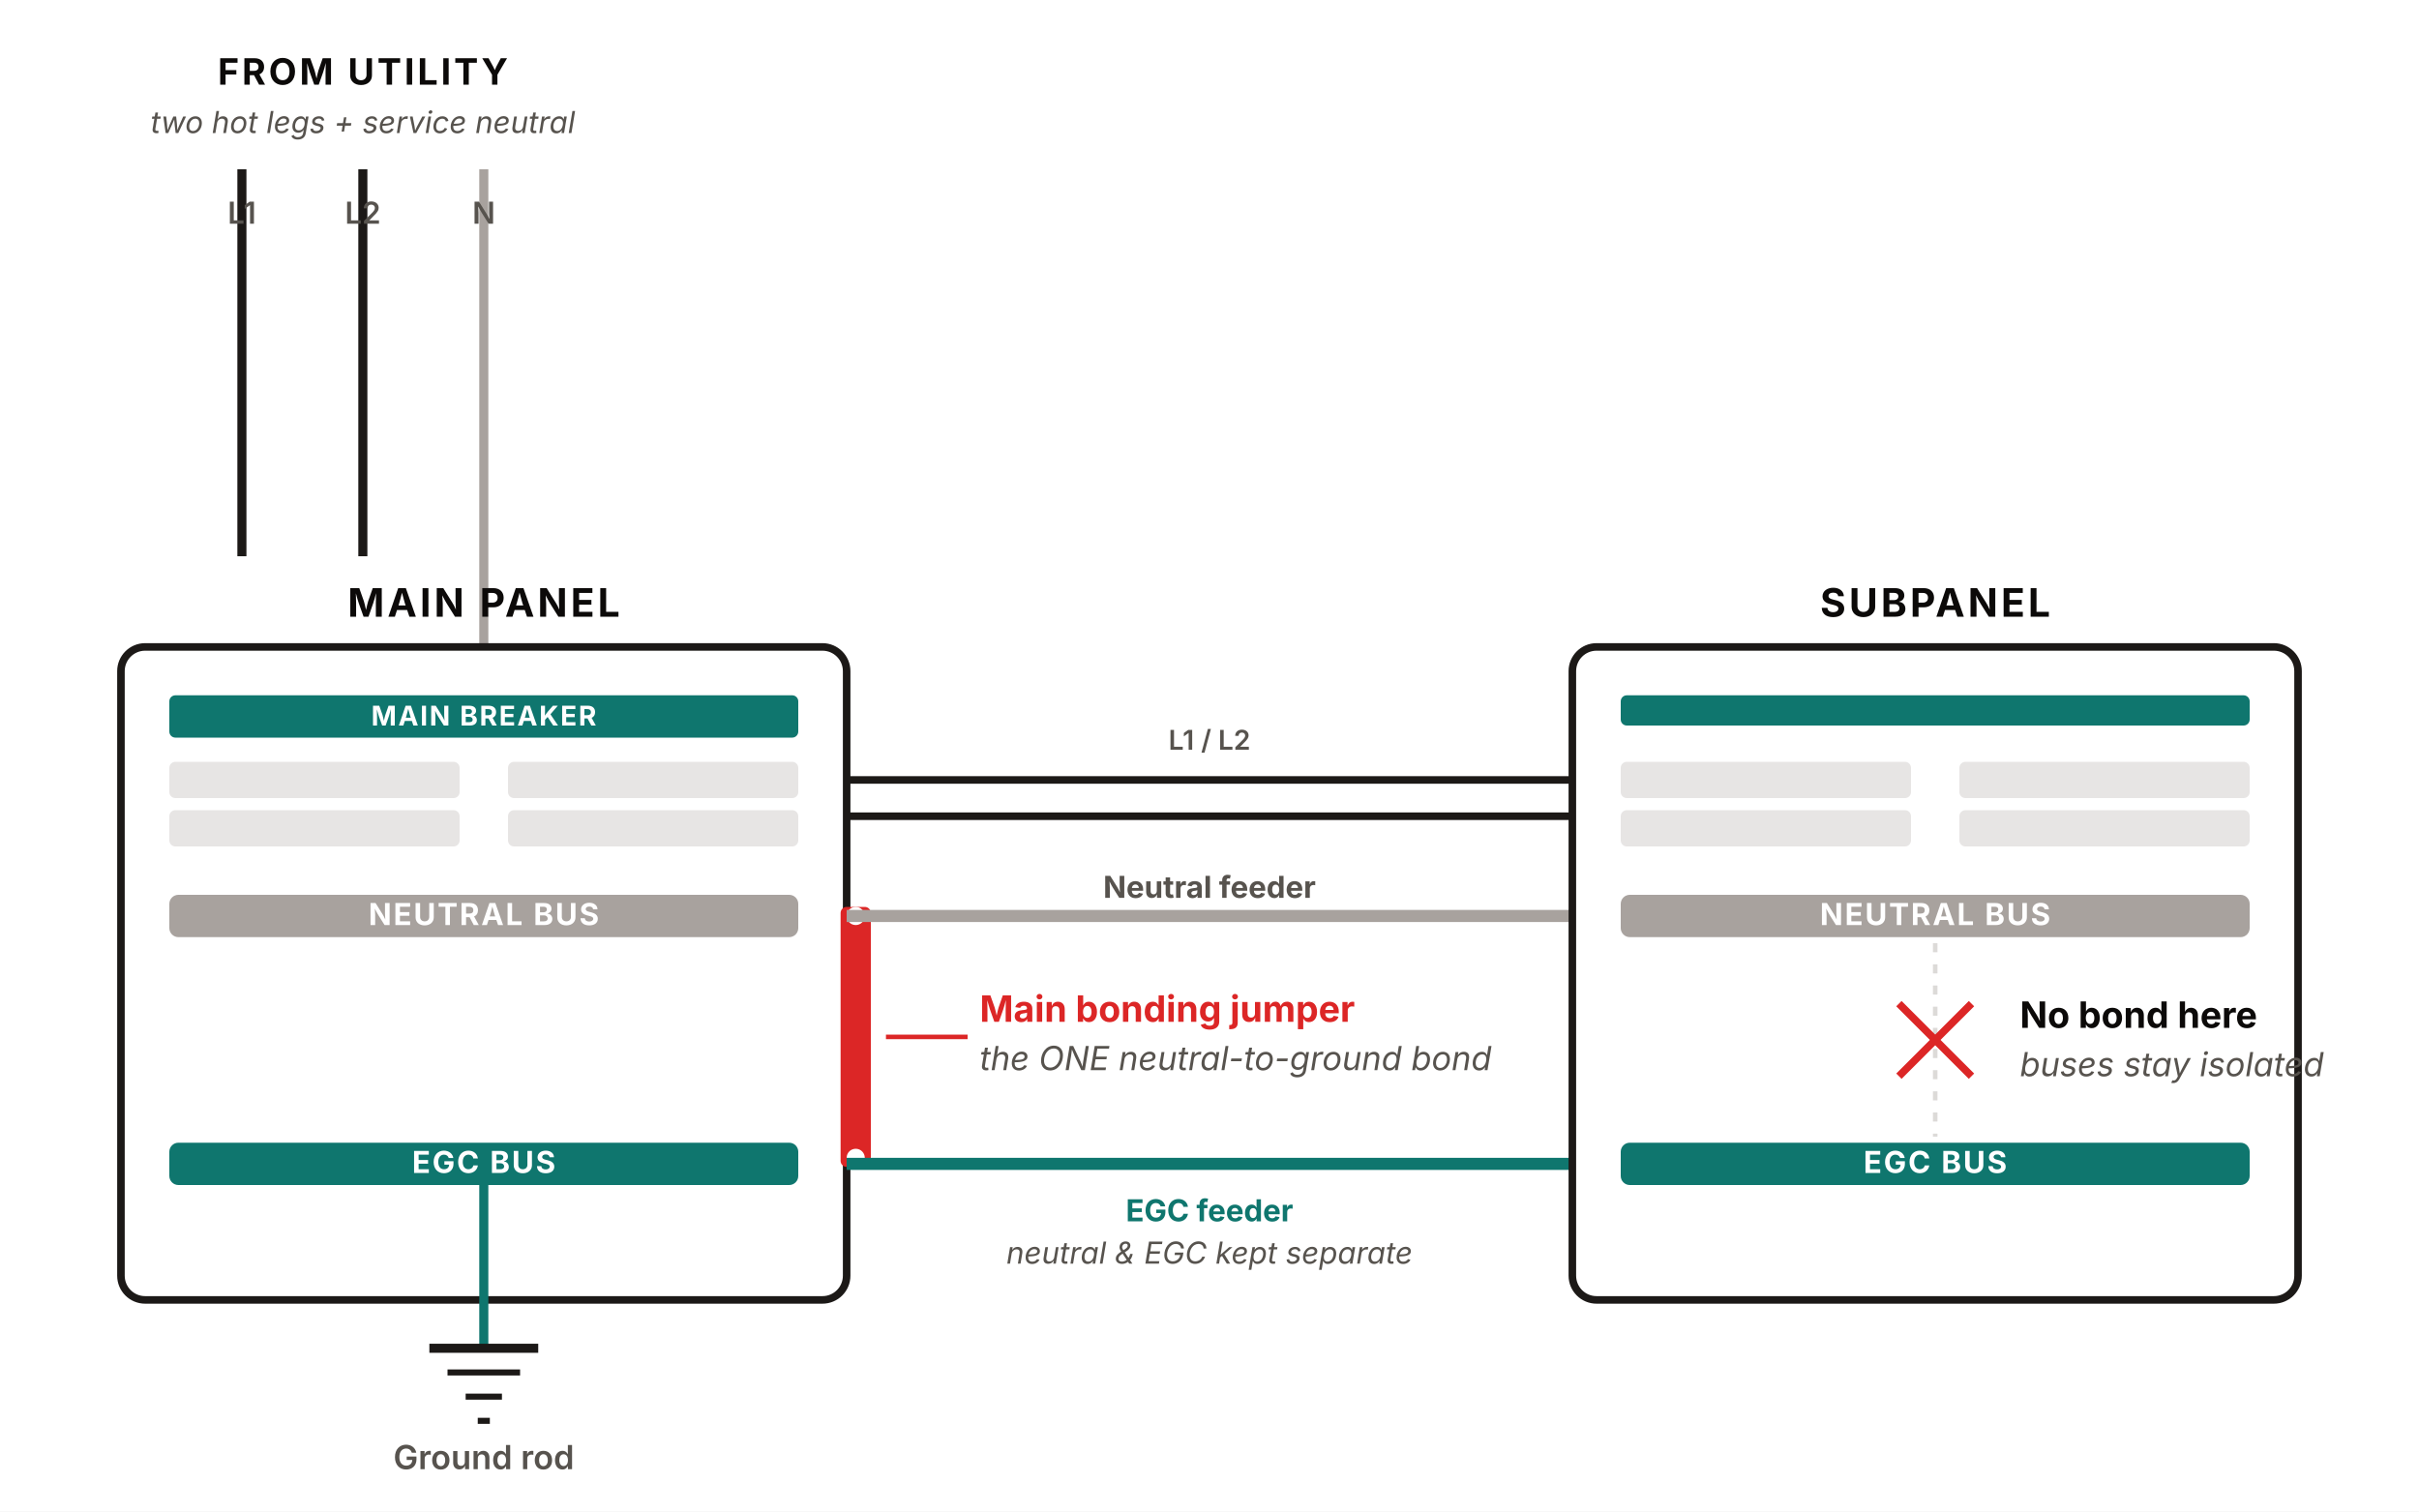
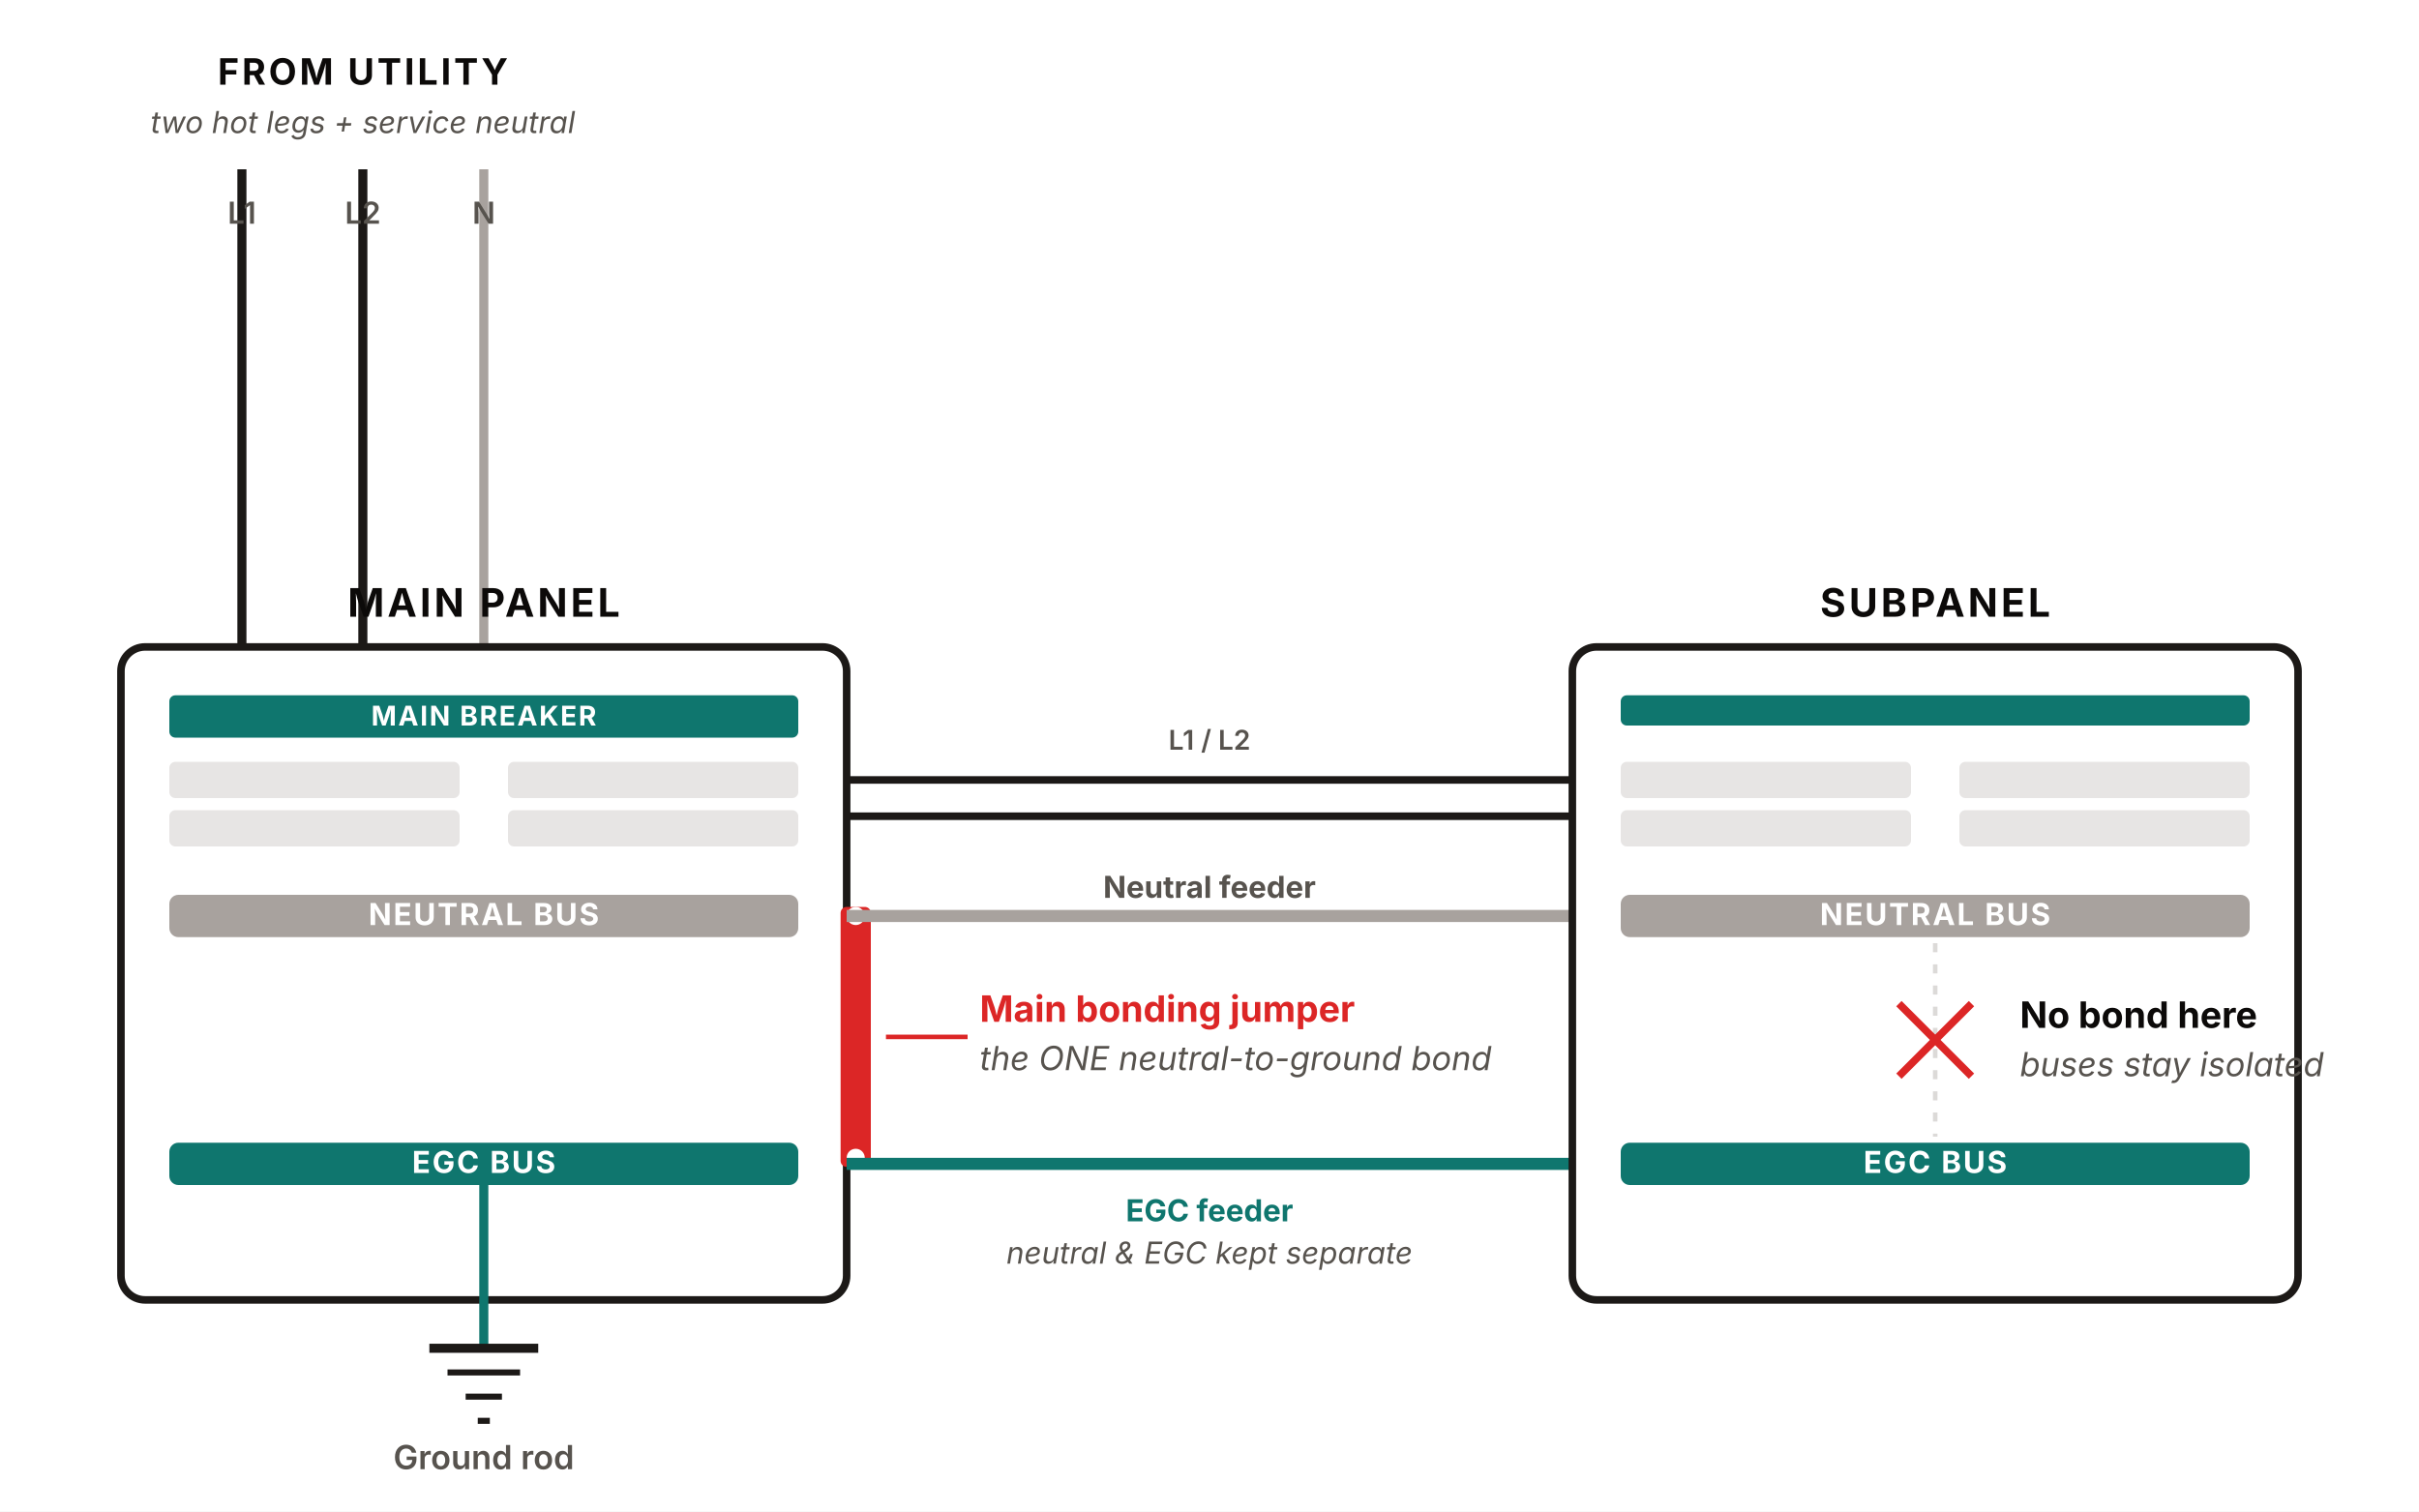
<svg xmlns="http://www.w3.org/2000/svg" viewBox="0 0 800 500" fill="none" font-family="system-ui, -apple-system, Segoe UI, sans-serif">
  <rect width="800" height="500" fill="#FFFFFF" />
  <text x="120" y="28" text-anchor="middle" font-size="12" fill="#0C0A09" font-weight="700" letter-spacing="0.08em">FROM UTILITY</text>
  <text x="120" y="44" text-anchor="middle" font-size="10" fill="#57534E" font-style="italic">two hot legs + service neutral</text>
-   <line x1="80" y1="56" x2="80" y2="184" stroke="#1C1917" stroke-width="3" />
+   <line x1="80" y1="56" x2="80" y2="230" stroke="#1C1917" stroke-width="3" />
  <text x="80" y="74" text-anchor="middle" font-size="10" fill="#57534E" font-weight="600">L1</text>
-   <line x1="120" y1="56" x2="120" y2="184" stroke="#1C1917" stroke-width="3" />
+   <line x1="120" y1="56" x2="120" y2="230" stroke="#1C1917" stroke-width="3" />
  <text x="120" y="74" text-anchor="middle" font-size="10" fill="#57534E" font-weight="600">L2</text>
  <line x1="160" y1="56" x2="160" y2="298" stroke="#A8A29E" stroke-width="3" />
  <text x="160" y="74" text-anchor="middle" font-size="10" fill="#57534E" font-weight="600">N</text>
  <text x="160" y="204" text-anchor="middle" font-size="13" fill="#0C0A09" font-weight="700" letter-spacing="0.08em">MAIN PANEL</text>
  <rect x="40" y="214" width="240" height="216" rx="8" fill="#FFFFFF" stroke="#1C1917" stroke-width="2.5" />
  <rect x="56" y="230" width="208" height="14" rx="2" fill="#0F766E" />
  <text x="160" y="240" text-anchor="middle" font-size="9" fill="#FFFFFF" font-weight="700" letter-spacing="0.06em">MAIN BREAKER</text>
  <rect x="56" y="252" width="96" height="12" rx="2" fill="#E7E5E4" />
  <rect x="168" y="252" width="96" height="12" rx="2" fill="#E7E5E4" />
  <rect x="56" y="268" width="96" height="12" rx="2" fill="#E7E5E4" />
  <rect x="168" y="268" width="96" height="12" rx="2" fill="#E7E5E4" />
  <rect x="56" y="296" width="208" height="14" rx="3" fill="#A8A29E" />
  <text x="160" y="306" text-anchor="middle" font-size="10" fill="#FFFFFF" font-weight="700" letter-spacing="0.06em">NEUTRAL BUS</text>
  <rect x="56" y="378" width="208" height="14" rx="3" fill="#0F766E" />
  <text x="160" y="388" text-anchor="middle" font-size="10" fill="#FFFFFF" font-weight="700" letter-spacing="0.06em">EGC BUS</text>
  <rect x="278" y="300" width="10" height="86" rx="2" fill="#DC2626" />
  <circle cx="283" cy="303" r="3" fill="#FFFFFF" />
  <circle cx="283" cy="383" r="3" fill="#FFFFFF" />
  <line x1="293" y1="343" x2="320" y2="343" stroke="#DC2626" stroke-width="1.5" />
  <text x="324" y="338" font-size="12" fill="#DC2626" font-weight="700">Main bonding jumper</text>
  <text x="324" y="354" font-size="11" fill="#57534E" font-style="italic">the ONE neutral-to-ground bond</text>
  <line x1="160" y1="392" x2="160" y2="446" stroke="#0F766E" stroke-width="3" />
  <line x1="142" y1="446" x2="178" y2="446" stroke="#1C1917" stroke-width="3" />
  <line x1="148" y1="454" x2="172" y2="454" stroke="#1C1917" stroke-width="2" />
  <line x1="154" y1="462" x2="166" y2="462" stroke="#1C1917" stroke-width="2" />
  <line x1="158" y1="470" x2="162" y2="470" stroke="#1C1917" stroke-width="2" />
  <text x="160" y="486" text-anchor="middle" font-size="11" fill="#57534E" font-weight="600">Ground rod</text>
  <text x="400" y="248" text-anchor="middle" font-size="9" fill="#57534E" font-weight="600">L1 / L2</text>
  <line x1="280" y1="258" x2="520" y2="258" stroke="#1C1917" stroke-width="2.5" />
  <line x1="280" y1="270" x2="520" y2="270" stroke="#1C1917" stroke-width="2.5" />
  <text x="400" y="297" text-anchor="middle" font-size="10" fill="#57534E" font-weight="700">Neutral feeder</text>
  <line x1="280" y1="303" x2="520" y2="303" stroke="#A8A29E" stroke-width="4" />
  <line x1="280" y1="385" x2="520" y2="385" stroke="#0F766E" stroke-width="4" />
  <text x="400" y="404" text-anchor="middle" font-size="10" fill="#0F766E" font-weight="700">EGC feeder</text>
  <text x="400" y="418" text-anchor="middle" font-size="10" fill="#57534E" font-style="italic">neutral &amp; EGC kept separate</text>
  <text x="640" y="204" text-anchor="middle" font-size="13" fill="#0C0A09" font-weight="700" letter-spacing="0.08em">SUBPANEL</text>
  <rect x="520" y="214" width="240" height="216" rx="8" fill="#FFFFFF" stroke="#1C1917" stroke-width="2.5" />
  <rect x="536" y="230" width="208" height="10" rx="2" fill="#0F766E" />
  <rect x="536" y="252" width="96" height="12" rx="2" fill="#E7E5E4" />
  <rect x="648" y="252" width="96" height="12" rx="2" fill="#E7E5E4" />
  <rect x="536" y="268" width="96" height="12" rx="2" fill="#E7E5E4" />
  <rect x="648" y="268" width="96" height="12" rx="2" fill="#E7E5E4" />
  <rect x="536" y="296" width="208" height="14" rx="3" fill="#A8A29E" />
  <text x="640" y="306" text-anchor="middle" font-size="10" fill="#FFFFFF" font-weight="700" letter-spacing="0.06em">NEUTRAL BUS</text>
  <rect x="536" y="378" width="208" height="14" rx="3" fill="#0F766E" />
  <text x="640" y="388" text-anchor="middle" font-size="10" fill="#FFFFFF" font-weight="700" letter-spacing="0.06em">EGC BUS</text>
  <line x1="640" y1="312" x2="640" y2="376" stroke="#A8A29E" stroke-width="1.5" stroke-dasharray="3 4" opacity="0.4" />
  <line x1="628" y1="332" x2="652" y2="356" stroke="#DC2626" stroke-width="2.5" />
  <line x1="652" y1="332" x2="628" y2="356" stroke="#DC2626" stroke-width="2.5" />
  <text x="668" y="340" font-size="12" fill="#0C0A09" font-weight="700">No bond here</text>
  <text x="668" y="356" font-size="11" fill="#57534E" font-style="italic">buses stay isolated</text>
</svg>
